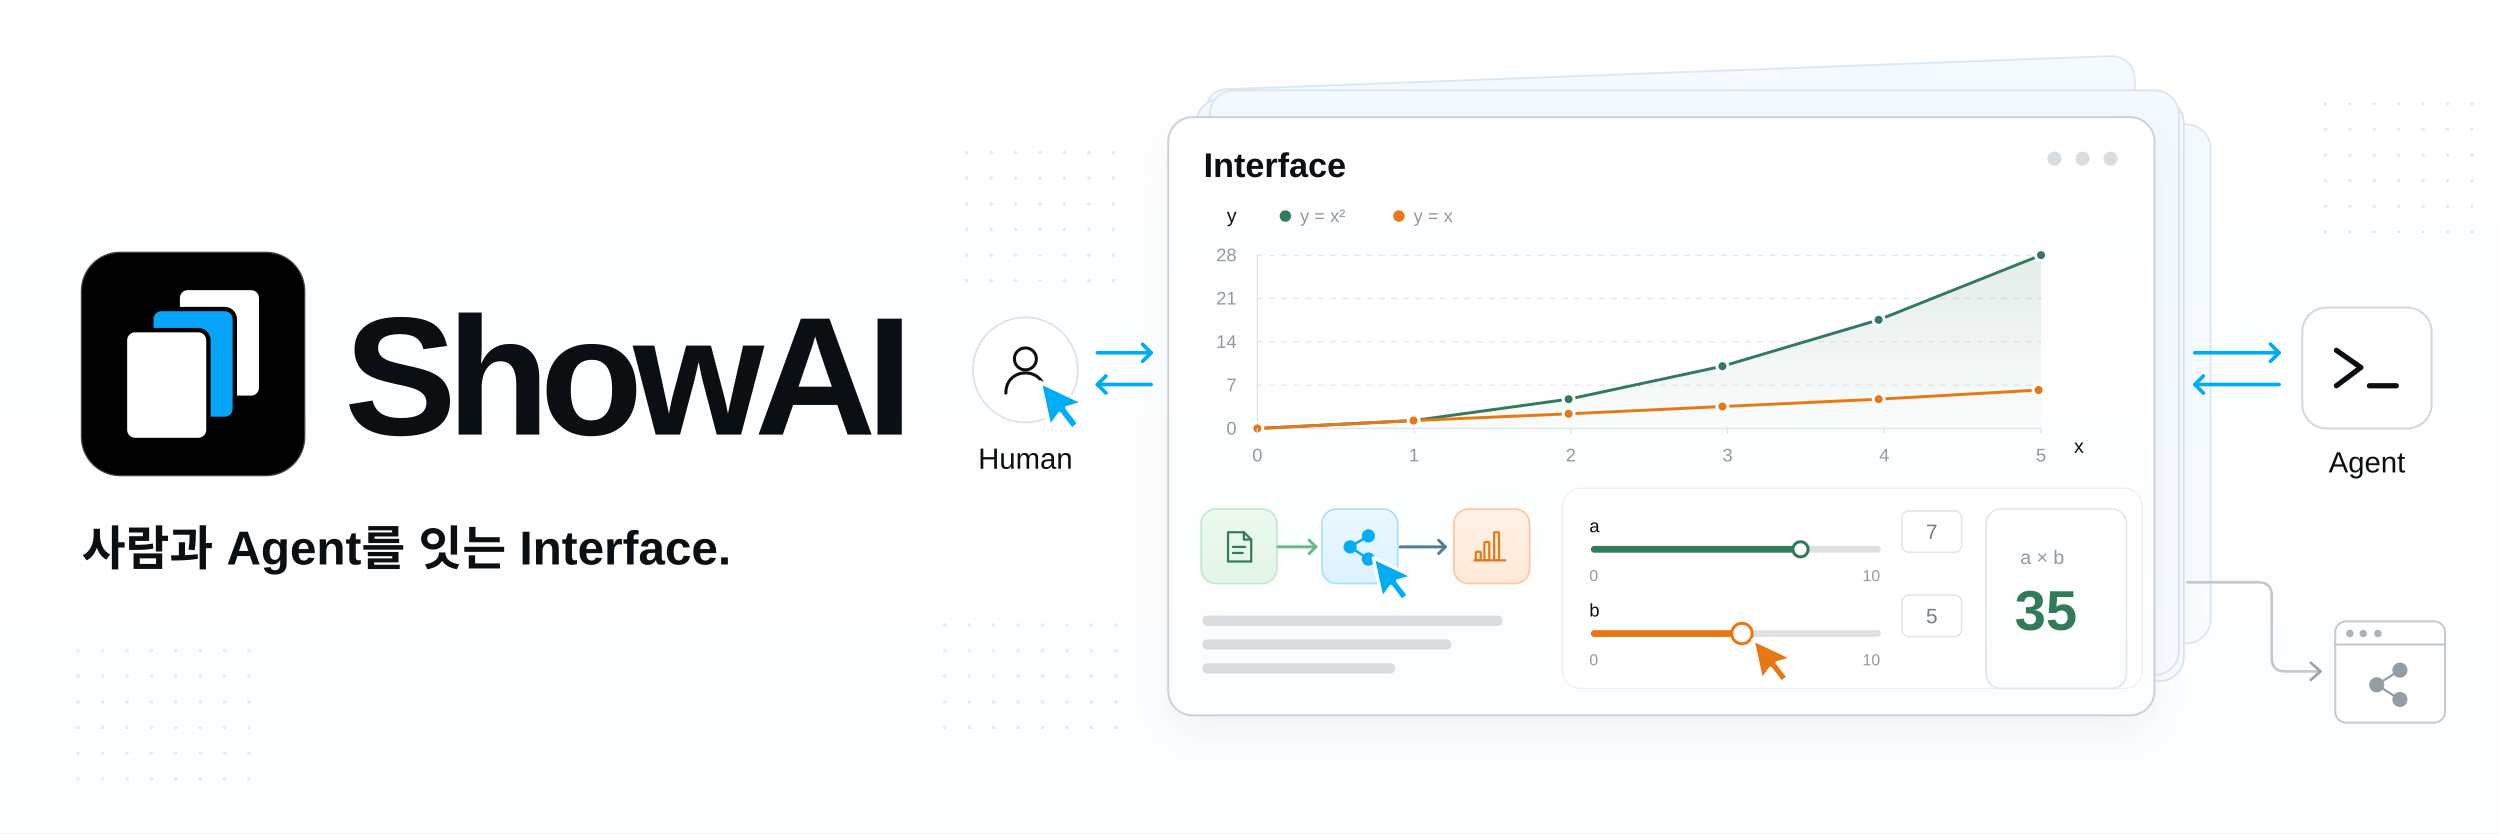
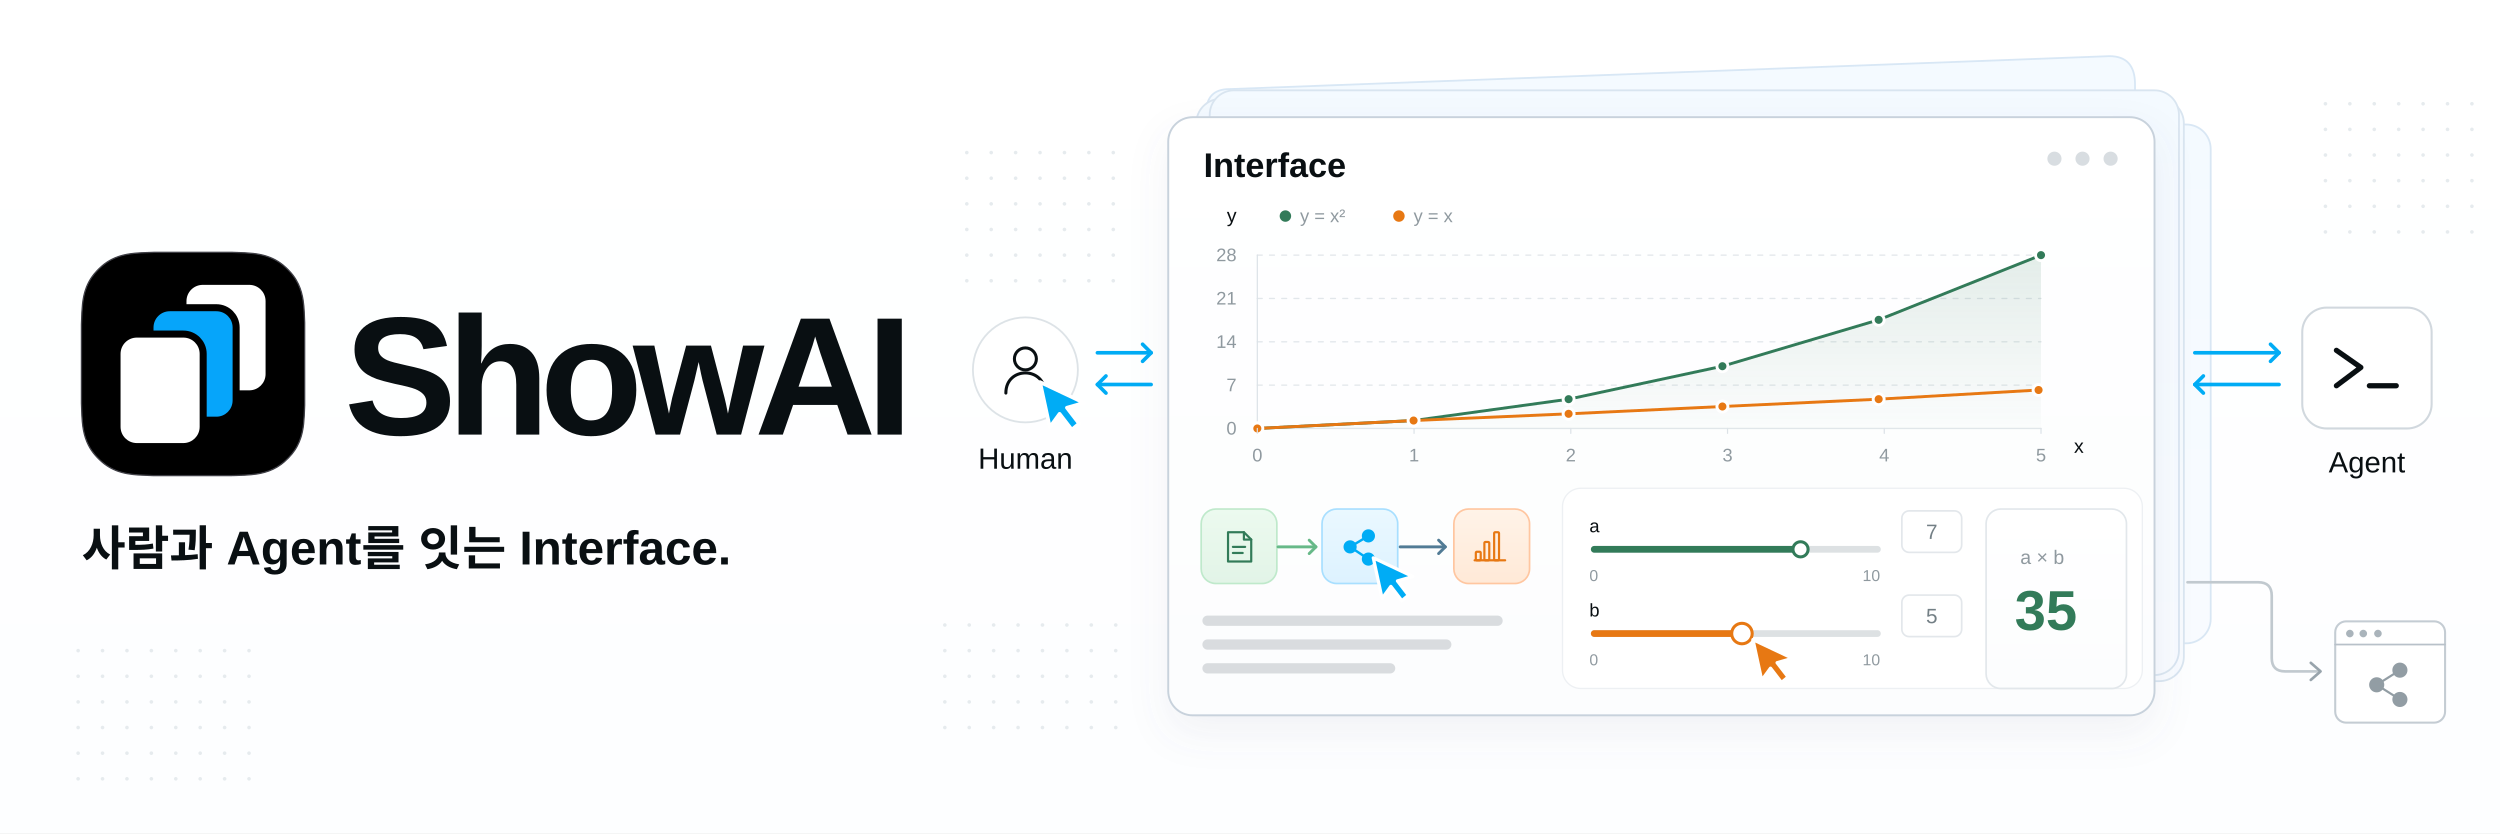
<svg xmlns="http://www.w3.org/2000/svg" width="2172" height="724" viewBox="0 0 2172 724" role="img" aria-labelledby="title description" lang="ko" xml:lang="ko">
  <defs>
    <linearGradient id="page-fill" x1="0%" y1="0%" x2="0%" y2="100%">
      <stop offset="0" stop-color="#FFFFFF" stop-opacity="1" />
      <stop offset="1" stop-color="#FDFEFF" stop-opacity="1" />
    </linearGradient>
    <linearGradient id="panel-fill" x1="0%" y1="0%" x2="0%" y2="100%">
      <stop offset="0" stop-color="#FFFFFF" stop-opacity="1" />
      <stop offset="1" stop-color="#FCFDFE" stop-opacity="1" />
    </linearGradient>
    <linearGradient id="rear-fill" x1="0%" y1="0%" x2="0%" y2="100%">
      <stop offset="0" stop-color="#F4FAFF" stop-opacity="1" />
      <stop offset="1" stop-color="#F8FBFF" stop-opacity="1" />
    </linearGradient>
    <linearGradient id="chart-fill" x1="0%" y1="0%" x2="0%" y2="100%">
      <stop offset="0" stop-color="#327B59" stop-opacity="0.13" />
      <stop offset="1" stop-color="#327B59" stop-opacity="0.015" />
    </linearGradient>
    <linearGradient id="green-tile" x1="0%" y1="0%" x2="0%" y2="100%">
      <stop offset="0" stop-color="#ECFAEF" stop-opacity="1" />
      <stop offset="1" stop-color="#E2F4E7" stop-opacity="1" />
    </linearGradient>
    <linearGradient id="blue-tile" x1="0%" y1="0%" x2="0%" y2="100%">
      <stop offset="0" stop-color="#EAF8FF" stop-opacity="1" />
      <stop offset="1" stop-color="#DDF2FF" stop-opacity="1" />
    </linearGradient>
    <linearGradient id="orange-tile" x1="0%" y1="0%" x2="0%" y2="100%">
      <stop offset="0" stop-color="#FFF3E8" stop-opacity="1" />
      <stop offset="1" stop-color="#FFE9D7" stop-opacity="1" />
    </linearGradient>
    <filter id="panel-shadow" x="-10%" y="-10%" width="125%" height="135%">
      <feDropShadow dx="0" dy="14" stdDeviation="16" flood-color="#66798A" flood-opacity="0.08" />
    </filter>
  </defs>
  <g id="banner" transform="scale(1.060547)">
    <rect x="0" y="0" width="2048" height="682.667" rx="0" fill="url(#page-fill)" stroke-width="1" id="background" />
    <g id="dots-left">
      <circle cx="64" cy="533" r="1.5" fill="#E6EBEE" stroke-width="1" />
      <circle cx="64" cy="554" r="1.5" fill="#E6EBEE" stroke-width="1" />
      <circle cx="64" cy="575" r="1.5" fill="#E6EBEE" stroke-width="1" />
      <circle cx="64" cy="596" r="1.5" fill="#E6EBEE" stroke-width="1" />
      <circle cx="64" cy="617" r="1.5" fill="#E6EBEE" stroke-width="1" />
      <circle cx="64" cy="638" r="1.5" fill="#E6EBEE" stroke-width="1" />
      <circle cx="84" cy="533" r="1.5" fill="#E6EBEE" stroke-width="1" />
      <circle cx="84" cy="554" r="1.5" fill="#E6EBEE" stroke-width="1" />
      <circle cx="84" cy="575" r="1.5" fill="#E6EBEE" stroke-width="1" />
      <circle cx="84" cy="596" r="1.5" fill="#E6EBEE" stroke-width="1" />
      <circle cx="84" cy="617" r="1.5" fill="#E6EBEE" stroke-width="1" />
      <circle cx="84" cy="638" r="1.5" fill="#E6EBEE" stroke-width="1" />
      <circle cx="104" cy="533" r="1.5" fill="#E6EBEE" stroke-width="1" />
      <circle cx="104" cy="554" r="1.5" fill="#E6EBEE" stroke-width="1" />
      <circle cx="104" cy="575" r="1.5" fill="#E6EBEE" stroke-width="1" />
      <circle cx="104" cy="596" r="1.5" fill="#E6EBEE" stroke-width="1" />
      <circle cx="104" cy="617" r="1.5" fill="#E6EBEE" stroke-width="1" />
      <circle cx="104" cy="638" r="1.5" fill="#E6EBEE" stroke-width="1" />
      <circle cx="124" cy="533" r="1.5" fill="#E6EBEE" stroke-width="1" />
      <circle cx="124" cy="554" r="1.5" fill="#E6EBEE" stroke-width="1" />
      <circle cx="124" cy="575" r="1.5" fill="#E6EBEE" stroke-width="1" />
      <circle cx="124" cy="596" r="1.5" fill="#E6EBEE" stroke-width="1" />
      <circle cx="124" cy="617" r="1.5" fill="#E6EBEE" stroke-width="1" />
      <circle cx="124" cy="638" r="1.5" fill="#E6EBEE" stroke-width="1" />
      <circle cx="144" cy="533" r="1.5" fill="#E6EBEE" stroke-width="1" />
      <circle cx="144" cy="554" r="1.5" fill="#E6EBEE" stroke-width="1" />
      <circle cx="144" cy="575" r="1.5" fill="#E6EBEE" stroke-width="1" />
      <circle cx="144" cy="596" r="1.5" fill="#E6EBEE" stroke-width="1" />
      <circle cx="144" cy="617" r="1.5" fill="#E6EBEE" stroke-width="1" />
      <circle cx="144" cy="638" r="1.5" fill="#E6EBEE" stroke-width="1" />
      <circle cx="164" cy="533" r="1.5" fill="#E6EBEE" stroke-width="1" />
      <circle cx="164" cy="554" r="1.5" fill="#E6EBEE" stroke-width="1" />
      <circle cx="164" cy="575" r="1.5" fill="#E6EBEE" stroke-width="1" />
      <circle cx="164" cy="596" r="1.5" fill="#E6EBEE" stroke-width="1" />
      <circle cx="164" cy="617" r="1.5" fill="#E6EBEE" stroke-width="1" />
      <circle cx="164" cy="638" r="1.5" fill="#E6EBEE" stroke-width="1" />
      <circle cx="184" cy="533" r="1.5" fill="#E6EBEE" stroke-width="1" />
      <circle cx="184" cy="554" r="1.5" fill="#E6EBEE" stroke-width="1" />
      <circle cx="184" cy="575" r="1.5" fill="#E6EBEE" stroke-width="1" />
      <circle cx="184" cy="596" r="1.5" fill="#E6EBEE" stroke-width="1" />
      <circle cx="184" cy="617" r="1.5" fill="#E6EBEE" stroke-width="1" />
      <circle cx="184" cy="638" r="1.5" fill="#E6EBEE" stroke-width="1" />
      <circle cx="204" cy="533" r="1.5" fill="#E6EBEE" stroke-width="1" />
      <circle cx="204" cy="554" r="1.5" fill="#E6EBEE" stroke-width="1" />
      <circle cx="204" cy="575" r="1.5" fill="#E6EBEE" stroke-width="1" />
      <circle cx="204" cy="596" r="1.5" fill="#E6EBEE" stroke-width="1" />
      <circle cx="204" cy="617" r="1.5" fill="#E6EBEE" stroke-width="1" />
      <circle cx="204" cy="638" r="1.5" fill="#E6EBEE" stroke-width="1" />
    </g>
    <g id="dots-middle-top">
      <circle cx="792" cy="125" r="1.5" fill="#E6EBEE" stroke-width="1" />
      <circle cx="792" cy="146" r="1.5" fill="#E6EBEE" stroke-width="1" />
      <circle cx="792" cy="167" r="1.5" fill="#E6EBEE" stroke-width="1" />
      <circle cx="792" cy="188" r="1.5" fill="#E6EBEE" stroke-width="1" />
      <circle cx="792" cy="209" r="1.5" fill="#E6EBEE" stroke-width="1" />
      <circle cx="792" cy="230" r="1.5" fill="#E6EBEE" stroke-width="1" />
      <circle cx="812" cy="125" r="1.5" fill="#E6EBEE" stroke-width="1" />
      <circle cx="812" cy="146" r="1.5" fill="#E6EBEE" stroke-width="1" />
      <circle cx="812" cy="167" r="1.5" fill="#E6EBEE" stroke-width="1" />
      <circle cx="812" cy="188" r="1.5" fill="#E6EBEE" stroke-width="1" />
      <circle cx="812" cy="209" r="1.5" fill="#E6EBEE" stroke-width="1" />
      <circle cx="812" cy="230" r="1.5" fill="#E6EBEE" stroke-width="1" />
      <circle cx="832" cy="125" r="1.5" fill="#E6EBEE" stroke-width="1" />
      <circle cx="832" cy="146" r="1.5" fill="#E6EBEE" stroke-width="1" />
      <circle cx="832" cy="167" r="1.5" fill="#E6EBEE" stroke-width="1" />
      <circle cx="832" cy="188" r="1.5" fill="#E6EBEE" stroke-width="1" />
      <circle cx="832" cy="209" r="1.5" fill="#E6EBEE" stroke-width="1" />
      <circle cx="832" cy="230" r="1.5" fill="#E6EBEE" stroke-width="1" />
      <circle cx="852" cy="125" r="1.5" fill="#E6EBEE" stroke-width="1" />
      <circle cx="852" cy="146" r="1.5" fill="#E6EBEE" stroke-width="1" />
      <circle cx="852" cy="167" r="1.5" fill="#E6EBEE" stroke-width="1" />
      <circle cx="852" cy="188" r="1.5" fill="#E6EBEE" stroke-width="1" />
      <circle cx="852" cy="209" r="1.5" fill="#E6EBEE" stroke-width="1" />
      <circle cx="852" cy="230" r="1.5" fill="#E6EBEE" stroke-width="1" />
      <circle cx="872" cy="125" r="1.5" fill="#E6EBEE" stroke-width="1" />
      <circle cx="872" cy="146" r="1.5" fill="#E6EBEE" stroke-width="1" />
      <circle cx="872" cy="167" r="1.5" fill="#E6EBEE" stroke-width="1" />
      <circle cx="872" cy="188" r="1.5" fill="#E6EBEE" stroke-width="1" />
      <circle cx="872" cy="209" r="1.5" fill="#E6EBEE" stroke-width="1" />
      <circle cx="872" cy="230" r="1.5" fill="#E6EBEE" stroke-width="1" />
      <circle cx="892" cy="125" r="1.5" fill="#E6EBEE" stroke-width="1" />
      <circle cx="892" cy="146" r="1.5" fill="#E6EBEE" stroke-width="1" />
      <circle cx="892" cy="167" r="1.5" fill="#E6EBEE" stroke-width="1" />
      <circle cx="892" cy="188" r="1.5" fill="#E6EBEE" stroke-width="1" />
      <circle cx="892" cy="209" r="1.5" fill="#E6EBEE" stroke-width="1" />
      <circle cx="892" cy="230" r="1.5" fill="#E6EBEE" stroke-width="1" />
      <circle cx="912" cy="125" r="1.5" fill="#E6EBEE" stroke-width="1" />
      <circle cx="912" cy="146" r="1.5" fill="#E6EBEE" stroke-width="1" />
      <circle cx="912" cy="167" r="1.5" fill="#E6EBEE" stroke-width="1" />
      <circle cx="912" cy="188" r="1.5" fill="#E6EBEE" stroke-width="1" />
      <circle cx="912" cy="209" r="1.5" fill="#E6EBEE" stroke-width="1" />
      <circle cx="912" cy="230" r="1.5" fill="#E6EBEE" stroke-width="1" />
    </g>
    <g id="dots-middle-bottom">
      <circle cx="774" cy="512" r="1.5" fill="#E6EBEE" stroke-width="1" />
      <circle cx="774" cy="533" r="1.5" fill="#E6EBEE" stroke-width="1" />
      <circle cx="774" cy="554" r="1.5" fill="#E6EBEE" stroke-width="1" />
      <circle cx="774" cy="575" r="1.5" fill="#E6EBEE" stroke-width="1" />
      <circle cx="774" cy="596" r="1.5" fill="#E6EBEE" stroke-width="1" />
      <circle cx="794" cy="512" r="1.5" fill="#E6EBEE" stroke-width="1" />
      <circle cx="794" cy="533" r="1.5" fill="#E6EBEE" stroke-width="1" />
      <circle cx="794" cy="554" r="1.5" fill="#E6EBEE" stroke-width="1" />
      <circle cx="794" cy="575" r="1.5" fill="#E6EBEE" stroke-width="1" />
      <circle cx="794" cy="596" r="1.5" fill="#E6EBEE" stroke-width="1" />
      <circle cx="814" cy="512" r="1.5" fill="#E6EBEE" stroke-width="1" />
      <circle cx="814" cy="533" r="1.5" fill="#E6EBEE" stroke-width="1" />
      <circle cx="814" cy="554" r="1.5" fill="#E6EBEE" stroke-width="1" />
      <circle cx="814" cy="575" r="1.5" fill="#E6EBEE" stroke-width="1" />
      <circle cx="814" cy="596" r="1.5" fill="#E6EBEE" stroke-width="1" />
      <circle cx="834" cy="512" r="1.5" fill="#E6EBEE" stroke-width="1" />
      <circle cx="834" cy="533" r="1.5" fill="#E6EBEE" stroke-width="1" />
      <circle cx="834" cy="554" r="1.5" fill="#E6EBEE" stroke-width="1" />
      <circle cx="834" cy="575" r="1.5" fill="#E6EBEE" stroke-width="1" />
      <circle cx="834" cy="596" r="1.5" fill="#E6EBEE" stroke-width="1" />
      <circle cx="854" cy="512" r="1.5" fill="#E6EBEE" stroke-width="1" />
      <circle cx="854" cy="533" r="1.5" fill="#E6EBEE" stroke-width="1" />
      <circle cx="854" cy="554" r="1.5" fill="#E6EBEE" stroke-width="1" />
      <circle cx="854" cy="575" r="1.5" fill="#E6EBEE" stroke-width="1" />
      <circle cx="854" cy="596" r="1.5" fill="#E6EBEE" stroke-width="1" />
      <circle cx="874" cy="512" r="1.5" fill="#E6EBEE" stroke-width="1" />
      <circle cx="874" cy="533" r="1.5" fill="#E6EBEE" stroke-width="1" />
      <circle cx="874" cy="554" r="1.5" fill="#E6EBEE" stroke-width="1" />
      <circle cx="874" cy="575" r="1.5" fill="#E6EBEE" stroke-width="1" />
      <circle cx="874" cy="596" r="1.5" fill="#E6EBEE" stroke-width="1" />
      <circle cx="894" cy="512" r="1.5" fill="#E6EBEE" stroke-width="1" />
      <circle cx="894" cy="533" r="1.5" fill="#E6EBEE" stroke-width="1" />
      <circle cx="894" cy="554" r="1.5" fill="#E6EBEE" stroke-width="1" />
      <circle cx="894" cy="575" r="1.5" fill="#E6EBEE" stroke-width="1" />
      <circle cx="894" cy="596" r="1.5" fill="#E6EBEE" stroke-width="1" />
      <circle cx="914" cy="512" r="1.5" fill="#E6EBEE" stroke-width="1" />
      <circle cx="914" cy="533" r="1.5" fill="#E6EBEE" stroke-width="1" />
      <circle cx="914" cy="554" r="1.5" fill="#E6EBEE" stroke-width="1" />
      <circle cx="914" cy="575" r="1.5" fill="#E6EBEE" stroke-width="1" />
      <circle cx="914" cy="596" r="1.5" fill="#E6EBEE" stroke-width="1" />
    </g>
    <g id="dots-right">
      <circle cx="1905" cy="85" r="1.5" fill="#E6EBEE" stroke-width="1" />
      <circle cx="1905" cy="106" r="1.5" fill="#E6EBEE" stroke-width="1" />
      <circle cx="1905" cy="127" r="1.5" fill="#E6EBEE" stroke-width="1" />
      <circle cx="1905" cy="148" r="1.5" fill="#E6EBEE" stroke-width="1" />
      <circle cx="1905" cy="169" r="1.5" fill="#E6EBEE" stroke-width="1" />
      <circle cx="1905" cy="190" r="1.5" fill="#E6EBEE" stroke-width="1" />
      <circle cx="1925" cy="85" r="1.5" fill="#E6EBEE" stroke-width="1" />
      <circle cx="1925" cy="106" r="1.5" fill="#E6EBEE" stroke-width="1" />
      <circle cx="1925" cy="127" r="1.5" fill="#E6EBEE" stroke-width="1" />
      <circle cx="1925" cy="148" r="1.5" fill="#E6EBEE" stroke-width="1" />
      <circle cx="1925" cy="169" r="1.5" fill="#E6EBEE" stroke-width="1" />
      <circle cx="1925" cy="190" r="1.5" fill="#E6EBEE" stroke-width="1" />
      <circle cx="1945" cy="85" r="1.5" fill="#E6EBEE" stroke-width="1" />
      <circle cx="1945" cy="106" r="1.5" fill="#E6EBEE" stroke-width="1" />
      <circle cx="1945" cy="127" r="1.5" fill="#E6EBEE" stroke-width="1" />
      <circle cx="1945" cy="148" r="1.5" fill="#E6EBEE" stroke-width="1" />
      <circle cx="1945" cy="169" r="1.5" fill="#E6EBEE" stroke-width="1" />
      <circle cx="1945" cy="190" r="1.5" fill="#E6EBEE" stroke-width="1" />
      <circle cx="1965" cy="85" r="1.5" fill="#E6EBEE" stroke-width="1" />
      <circle cx="1965" cy="106" r="1.5" fill="#E6EBEE" stroke-width="1" />
      <circle cx="1965" cy="127" r="1.5" fill="#E6EBEE" stroke-width="1" />
      <circle cx="1965" cy="148" r="1.5" fill="#E6EBEE" stroke-width="1" />
      <circle cx="1965" cy="169" r="1.5" fill="#E6EBEE" stroke-width="1" />
      <circle cx="1965" cy="190" r="1.5" fill="#E6EBEE" stroke-width="1" />
      <circle cx="1985" cy="85" r="1.5" fill="#E6EBEE" stroke-width="1" />
      <circle cx="1985" cy="106" r="1.5" fill="#E6EBEE" stroke-width="1" />
      <circle cx="1985" cy="127" r="1.5" fill="#E6EBEE" stroke-width="1" />
      <circle cx="1985" cy="148" r="1.5" fill="#E6EBEE" stroke-width="1" />
      <circle cx="1985" cy="169" r="1.5" fill="#E6EBEE" stroke-width="1" />
      <circle cx="1985" cy="190" r="1.5" fill="#E6EBEE" stroke-width="1" />
      <circle cx="2005" cy="85" r="1.5" fill="#E6EBEE" stroke-width="1" />
      <circle cx="2005" cy="106" r="1.5" fill="#E6EBEE" stroke-width="1" />
      <circle cx="2005" cy="127" r="1.5" fill="#E6EBEE" stroke-width="1" />
      <circle cx="2005" cy="148" r="1.5" fill="#E6EBEE" stroke-width="1" />
      <circle cx="2005" cy="169" r="1.5" fill="#E6EBEE" stroke-width="1" />
      <circle cx="2005" cy="190" r="1.5" fill="#E6EBEE" stroke-width="1" />
      <circle cx="2025" cy="85" r="1.5" fill="#E6EBEE" stroke-width="1" />
      <circle cx="2025" cy="106" r="1.5" fill="#E6EBEE" stroke-width="1" />
      <circle cx="2025" cy="127" r="1.5" fill="#E6EBEE" stroke-width="1" />
      <circle cx="2025" cy="148" r="1.5" fill="#E6EBEE" stroke-width="1" />
      <circle cx="2025" cy="169" r="1.5" fill="#E6EBEE" stroke-width="1" />
      <circle cx="2025" cy="190" r="1.5" fill="#E6EBEE" stroke-width="1" />
    </g>
    <g id="brand">
      <g id="showai-logo" transform="translate(66 206) scale(0.36)">
-         <rect x="2" y="2" width="508" height="508" rx="88" fill="#000000" />
-         <rect id="back" x="226" y="88" width="180" height="240" rx="18" fill="#FFFFFF" />
-         <rect x="166" y="136" width="180" height="240" rx="18" fill="none" stroke="#000000" stroke-width="20" />
-         <rect id="middle" x="166" y="136" width="180" height="240" rx="18" fill="#06A5FA" />
-         <rect x="106" y="184" width="180" height="240" rx="18" fill="none" stroke="#000000" stroke-width="20" />
-         <rect id="front" x="106" y="184" width="180" height="240" rx="18" fill="#FFFFFF" />
-         <rect x="2" y="2" width="508" height="508" rx="88" fill="none" stroke="#3F3F46" stroke-width="3" />
+         <path d="M352.986 509.754 L343.561 510 L163.975 509.972 L130.24 508.442 L119.326 507.458 L105.932 505.491 L98.49 503.927 L93.033 502.508 L86.584 500.514 L81.127 498.52 L75.174 495.985 L69.221 493.03 L64.756 490.507 L59.299 487.033 L53.842 483.086 L48.385 478.625 L42.928 473.629 L37.897 468.576 L33.375 463.615 L28.914 458.158 L24.967 452.701 L21.493 447.244 L17.943 440.795 L14.488 433.354 L10.99 423.928 L8.556 415.494 L6.509 406.068 L5.092 397.139 L4.042 387.713 L3.067 373.822 L2.005 345.545 L2.005 166.455 L3.067 138.178 L4.542 119.326 L5.586 111.389 L7.087 102.955 L8.556 96.506 L10.512 89.561 L13.48 81.127 L16.015 75.174 L18.97 69.221 L22.404 63.268 L26.004 57.811 L30.878 51.361 L36.975 44.418 L41.439 39.823 L48.385 33.375 L53.842 28.914 L59.299 24.967 L64.756 21.493 L71.205 17.943 L78.646 14.488 L88.072 10.99 L96.506 8.556 L105.932 6.509 L114.861 5.092 L124.287 4.042 L138.178 3.067 L166.455 2.005 L345.545 2.005 L373.822 3.067 L392.674 4.542 L400.611 5.586 L409.045 7.087 L415.494 8.556 L422.439 10.512 L430.873 13.48 L436.826 16.015 L442.779 18.97 L448.732 22.404 L454.189 26.004 L460.639 30.878 L467.582 36.975 L472.177 41.439 L478.625 48.385 L483.086 53.842 L487.033 59.299 L490.507 64.756 L495.523 74.182 L499.469 83.607 L502.508 93.033 L504.913 102.955 L506.414 111.389 L507.958 124.287 L508.933 138.178 L509.927 161.99 L509.927 350.01 L508.933 373.822 L507.458 392.674 L506.414 400.611 L504.913 409.045 L503.444 415.494 L501.488 422.439 L497.512 433.354 L493.03 442.779 L490.507 447.244 L487.033 452.701 L481.122 460.639 L473.15 469.568 L463.615 478.625 L456.174 484.578 L447.244 490.507 L437.818 495.523 L428.393 499.469 L418.967 502.508 L409.045 504.913 L400.611 506.414 L387.713 507.958 L373.822 508.933 Z" fill="#000000" />
+         <rect id="showai-logo-back" x="241" y="76" width="180" height="240" rx="37" fill="#FFFFFF" />
+         <rect x="166" y="136" width="180" height="240" rx="37" fill="none" stroke="#000000" stroke-width="32" />
+         <rect id="showai-logo-middle" x="166" y="136" width="180" height="240" rx="37" fill="#06A5FA" />
+         <rect x="91" y="196" width="180" height="240" rx="37" fill="none" stroke="#000000" stroke-width="32" />
+         <rect id="showai-logo-front" x="91" y="196" width="180" height="240" rx="37" fill="#FFFFFF" />
+         <path d="M352.986 509.754 L343.561 510 L163.975 509.972 L130.24 508.442 L119.326 507.458 L105.932 505.491 L98.49 503.927 L93.033 502.508 L86.584 500.514 L81.127 498.52 L75.174 495.985 L69.221 493.03 L64.756 490.507 L59.299 487.033 L53.842 483.086 L48.385 478.625 L42.928 473.629 L37.897 468.576 L33.375 463.615 L28.914 458.158 L24.967 452.701 L21.493 447.244 L17.943 440.795 L14.488 433.354 L10.99 423.928 L8.556 415.494 L6.509 406.068 L5.092 397.139 L4.042 387.713 L3.067 373.822 L2.005 345.545 L2.005 166.455 L3.067 138.178 L4.542 119.326 L5.586 111.389 L7.087 102.955 L8.556 96.506 L10.512 89.561 L13.48 81.127 L16.015 75.174 L18.97 69.221 L22.404 63.268 L26.004 57.811 L30.878 51.361 L36.975 44.418 L41.439 39.823 L48.385 33.375 L53.842 28.914 L59.299 24.967 L64.756 21.493 L71.205 17.943 L78.646 14.488 L88.072 10.99 L96.506 8.556 L105.932 6.509 L114.861 5.092 L124.287 4.042 L138.178 3.067 L166.455 2.005 L345.545 2.005 L373.822 3.067 L392.674 4.542 L400.611 5.586 L409.045 7.087 L415.494 8.556 L422.439 10.512 L430.873 13.48 L436.826 16.015 L442.779 18.97 L448.732 22.404 L454.189 26.004 L460.639 30.878 L467.582 36.975 L472.177 41.439 L478.625 48.385 L483.086 53.842 L487.033 59.299 L490.507 64.756 L495.523 74.182 L499.469 83.607 L502.508 93.033 L504.913 102.955 L506.414 111.389 L507.958 124.287 L508.933 138.178 L509.927 161.99 L509.927 350.01 L508.933 373.822 L507.458 392.674 L506.414 400.611 L504.913 409.045 L503.444 415.494 L501.488 422.439 L497.512 433.354 L493.03 442.779 L490.507 447.244 L487.033 452.701 L481.122 460.639 L473.15 469.568 L463.615 478.625 L456.174 484.578 L447.244 490.507 L437.818 495.523 L428.393 499.469 L418.967 502.508 L409.045 504.913 L400.611 506.414 L387.713 507.958 L373.822 508.933 Z" fill="none" stroke="#3F3F46" stroke-width="3" />
      </g>
      <text x="282" y="356" fill="#090F12" font-family="Arial" font-size="138" font-weight="900" text-anchor="start" letter-spacing="-8" id="brand-name">ShowAI</text>
      <text x="67" y="463" fill="#090F12" font-family="Arial, Apple SD Gothic Neo, Malgun Gothic" font-size="39" font-weight="600" text-anchor="start" id="tagline">사람과 Agent를 잇는 Interface.</text>
    </g>
    <g id="human">
      <circle cx="840" cy="303" r="43" fill="#FFFFFF" stroke="#DDE3E7" stroke-width="1.5" />
      <circle cx="840" cy="294" r="9" fill="none" stroke="#090F12" stroke-width="2.5" />
      <path d="M824,322 C824,300 856,300 856,322" stroke="#090F12" stroke-width="2.5" fill="none" stroke-linecap="round" stroke-linejoin="round" />
      <g id="human-pointer" transform="translate(852 313) scale(1)">
        <path d="M0,0 L8,37 L16,26 L26,39 L32,34 L22,21 L36,17 Z" stroke="#FFFFFF" stroke-width="3" fill="#00ACF5" stroke-linecap="round" stroke-linejoin="round" />
      </g>
      <text x="840" y="384" fill="#090F12" font-family="Arial" font-size="24" font-weight="500" text-anchor="middle">Human</text>
    </g>
    <g id="human-interface-links">
      <line x1="899" y1="289" x2="943" y2="289" stroke="#00ACF5" stroke-width="3" stroke-linecap="round" />
      <path d="M936,282 L943,289 L936,296" stroke="#00ACF5" stroke-width="3" fill="none" stroke-linecap="round" stroke-linejoin="round" />
      <line x1="943" y1="315" x2="899" y2="315" stroke="#00ACF5" stroke-width="3" stroke-linecap="round" />
      <path d="M906,308 L899,315 L906,322" stroke="#00ACF5" stroke-width="3" fill="none" stroke-linecap="round" stroke-linejoin="round" />
    </g>
    <g id="interface">
      <g id="rear-cards">
        <path d="M1007,73 L1728,46 Q1749,46 1749,69 L1749,490 Q1749,511 1728,512 L1007,535 Q988,535 988,514 L988,93 Q988,73 1007,73 Z" stroke="#D8E7F5" stroke-width="1.5" fill="url(#rear-fill)" stroke-linecap="round" stroke-linejoin="round" />
        <rect x="1003" y="102" width="808" height="425" rx="20" fill="url(#rear-fill)" stroke="#D9E7F4" stroke-width="1.5" />
        <rect x="980" y="81" width="809" height="477" rx="20" fill="url(#rear-fill)" stroke="#D9E5F0" stroke-width="1.5" />
        <rect x="991" y="74" width="794" height="479" rx="20" fill="url(#rear-fill)" stroke="#D9E5F0" stroke-width="1.5" />
      </g>
      <rect x="957" y="96" width="808" height="490" rx="20" fill="url(#panel-fill)" stroke="#C8D2DC" stroke-width="1.6" filter="url(#panel-shadow)" id="interface-panel" />
      <g id="header">
        <text x="986" y="145" fill="#090F12" font-family="Arial" font-size="28" font-weight="700" text-anchor="start">Interface</text>
        <circle cx="1683" cy="130" r="5.8" fill="#D8DDE1" stroke-width="1" />
        <circle cx="1706" cy="130" r="5.8" fill="#D8DDE1" stroke-width="1" />
        <circle cx="1729" cy="130" r="5.8" fill="#D8DDE1" stroke-width="1" />
      </g>
      <g id="chart">
        <text x="1005" y="182" fill="#090F12" font-family="Arial" font-size="16" font-weight="400" text-anchor="start">y</text>
        <circle cx="1053" cy="177" r="4.7" fill="#327B59" stroke-width="1" />
        <text x="1065" y="182" fill="#8F999F" font-family="Arial" font-size="15" font-weight="400" text-anchor="start">y = x²</text>
        <circle cx="1146" cy="177" r="4.7" fill="#E77813" stroke-width="1" />
        <text x="1158" y="182" fill="#8F999F" font-family="Arial" font-size="15" font-weight="400" text-anchor="start">y = x</text>
        <line x1="1030" y1="209.0" x2="1672" y2="209.0" stroke="#E2E7EB" stroke-width="1.1" stroke-linecap="round" stroke-dasharray="4 6" />
        <text x="1013" y="214.0" fill="#8F999F" font-family="Arial" font-size="15" font-weight="400" text-anchor="end">28</text>
        <line x1="1030" y1="244.5" x2="1672" y2="244.5" stroke="#E2E7EB" stroke-width="1.1" stroke-linecap="round" stroke-dasharray="4 6" />
        <text x="1013" y="249.5" fill="#8F999F" font-family="Arial" font-size="15" font-weight="400" text-anchor="end">21</text>
        <line x1="1030" y1="280.0" x2="1672" y2="280.0" stroke="#E2E7EB" stroke-width="1.1" stroke-linecap="round" stroke-dasharray="4 6" />
        <text x="1013" y="285.0" fill="#8F999F" font-family="Arial" font-size="15" font-weight="400" text-anchor="end">14</text>
        <line x1="1030" y1="315.5" x2="1672" y2="315.5" stroke="#E2E7EB" stroke-width="1.1" stroke-linecap="round" stroke-dasharray="4 6" />
        <text x="1013" y="320.5" fill="#8F999F" font-family="Arial" font-size="15" font-weight="400" text-anchor="end">7</text>
        <line x1="1030" y1="351.0" x2="1672" y2="351.0" stroke="#E2E7EB" stroke-width="1.1" stroke-linecap="round" />
        <text x="1013" y="356.0" fill="#8F999F" font-family="Arial" font-size="15" font-weight="400" text-anchor="end">0</text>
        <line x1="1030" y1="209" x2="1030" y2="351" stroke="#DCE2E7" stroke-width="1" stroke-linecap="round" />
        <path d="M1030,351 L1158,344.5 L1285,327 L1411,300 L1539,262 L1672,209 L1672,351 Z" stroke-width="1" fill="url(#chart-fill)" stroke-linecap="round" stroke-linejoin="round" id="quadratic-area" />
        <g id="quadratic">
          <path d="M1030,351 L1158,344.5 L1285,327 L1411,300 L1539,262 L1672,209" stroke="#327B59" stroke-width="2.4" fill="none" stroke-linecap="round" stroke-linejoin="round" id="quadratic-line" />
          <circle cx="1030" cy="351" r="4.5" fill="#327B59" stroke="#FFFFFF" stroke-width="2.4" id="quadratic-point-0" />
          <circle cx="1158" cy="344.5" r="4.5" fill="#327B59" stroke="#FFFFFF" stroke-width="2.4" id="quadratic-point-1" />
          <circle cx="1285" cy="327" r="4.5" fill="#327B59" stroke="#FFFFFF" stroke-width="2.4" id="quadratic-point-2" />
          <circle cx="1411" cy="300" r="4.5" fill="#327B59" stroke="#FFFFFF" stroke-width="2.4" id="quadratic-point-3" />
          <circle cx="1539" cy="262" r="4.5" fill="#327B59" stroke="#FFFFFF" stroke-width="2.4" id="quadratic-point-4" />
          <circle cx="1672" cy="209" r="4.5" fill="#327B59" stroke="#FFFFFF" stroke-width="2.4" id="quadratic-point-5" />
        </g>
        <g id="linear">
          <path d="M1030,351 L1158,344.5 L1285,339 L1411,333 L1539,327 L1670,319.5" stroke="#E77813" stroke-width="2.4" fill="none" stroke-linecap="round" stroke-linejoin="round" id="linear-line" />
          <circle cx="1030" cy="351" r="4.5" fill="#E77813" stroke="#FFFFFF" stroke-width="2.4" id="linear-point-0" />
          <circle cx="1158" cy="344.5" r="4.5" fill="#E77813" stroke="#FFFFFF" stroke-width="2.4" id="linear-point-1" />
          <circle cx="1285" cy="339" r="4.5" fill="#E77813" stroke="#FFFFFF" stroke-width="2.4" id="linear-point-2" />
          <circle cx="1411" cy="333" r="4.5" fill="#E77813" stroke="#FFFFFF" stroke-width="2.4" id="linear-point-3" />
          <circle cx="1539" cy="327" r="4.5" fill="#E77813" stroke="#FFFFFF" stroke-width="2.4" id="linear-point-4" />
          <circle cx="1670" cy="319.5" r="4.5" fill="#E77813" stroke="#FFFFFF" stroke-width="2.4" id="linear-point-5" />
        </g>
        <line x1="1030.0" y1="351" x2="1030.0" y2="355" stroke="#DCE2E7" stroke-width="1" stroke-linecap="round" />
        <text x="1030.0" y="378" fill="#8F999F" font-family="Arial" font-size="15" font-weight="400" text-anchor="middle">0</text>
        <line x1="1158.4" y1="351" x2="1158.4" y2="355" stroke="#DCE2E7" stroke-width="1" stroke-linecap="round" />
        <text x="1158.4" y="378" fill="#8F999F" font-family="Arial" font-size="15" font-weight="400" text-anchor="middle">1</text>
        <line x1="1286.8" y1="351" x2="1286.8" y2="355" stroke="#DCE2E7" stroke-width="1" stroke-linecap="round" />
        <text x="1286.8" y="378" fill="#8F999F" font-family="Arial" font-size="15" font-weight="400" text-anchor="middle">2</text>
        <line x1="1415.2" y1="351" x2="1415.2" y2="355" stroke="#DCE2E7" stroke-width="1" stroke-linecap="round" />
        <text x="1415.2" y="378" fill="#8F999F" font-family="Arial" font-size="15" font-weight="400" text-anchor="middle">3</text>
        <line x1="1543.6" y1="351" x2="1543.6" y2="355" stroke="#DCE2E7" stroke-width="1" stroke-linecap="round" />
        <text x="1543.6" y="378" fill="#8F999F" font-family="Arial" font-size="15" font-weight="400" text-anchor="middle">4</text>
        <line x1="1672.0" y1="351" x2="1672.0" y2="355" stroke="#DCE2E7" stroke-width="1" stroke-linecap="round" />
        <text x="1672.0" y="378" fill="#8F999F" font-family="Arial" font-size="15" font-weight="400" text-anchor="middle">5</text>
        <text x="1699" y="371" fill="#090F12" font-family="Arial" font-size="16" font-weight="400" text-anchor="start">x</text>
      </g>
      <g id="workflow">
        <rect x="984" y="417" width="62" height="61" rx="12" fill="url(#green-tile)" stroke="#BFE9CB" stroke-width="1.4" />
        <rect x="1083" y="417" width="62" height="61" rx="12" fill="url(#blue-tile)" stroke="#A8DFFF" stroke-width="1.4" />
        <rect x="1191" y="417" width="62" height="61" rx="12" fill="url(#orange-tile)" stroke="#FFC6A0" stroke-width="1.4" />
        <line x1="1047" y1="448" x2="1078" y2="448" stroke="#67B988" stroke-width="2.4" stroke-linecap="round" />
        <path d="M1072.5,442.5 L1078,448 L1072.5,453.5" stroke="#67B988" stroke-width="2.4" fill="none" stroke-linecap="round" stroke-linejoin="round" />
        <line x1="1147" y1="448" x2="1184" y2="448" stroke="#517B95" stroke-width="2.4" stroke-linecap="round" />
        <path d="M1178.5,442.5 L1184,448 L1178.5,453.5" stroke="#517B95" stroke-width="2.4" fill="none" stroke-linecap="round" stroke-linejoin="round" />
        <g id="document-icon">
          <path d="M1006,436 L1019,436 L1025,442 L1025,460 L1006,460 Z" stroke="#327B59" stroke-width="1.8" fill="none" stroke-linecap="round" stroke-linejoin="round" />
          <path d="M1019,436 L1019,442 L1025,442" stroke="#327B59" stroke-width="1.8" fill="none" stroke-linecap="round" stroke-linejoin="round" />
          <line x1="1010" y1="448" x2="1020" y2="448" stroke="#327B59" stroke-width="1.8" stroke-linecap="round" />
          <line x1="1010" y1="453" x2="1018" y2="453" stroke="#327B59" stroke-width="1.8" stroke-linecap="round" />
        </g>
        <g id="share-icon">
          <line x1="1106" y1="448" x2="1121" y2="439" stroke="#00ACF5" stroke-width="2" stroke-linecap="round" />
          <line x1="1106" y1="448" x2="1121" y2="458" stroke="#00ACF5" stroke-width="2" stroke-linecap="round" />
          <circle cx="1106" cy="448" r="5.4" fill="#00ACF5" stroke-width="1" />
          <circle cx="1121" cy="439" r="5.4" fill="#00ACF5" stroke-width="1" />
          <circle cx="1121" cy="458" r="5.4" fill="#00ACF5" stroke-width="1" />
        </g>
        <g id="bar-icon">
          <rect x="1209" y="452" width="4" height="7" rx="0.8" fill="none" stroke="#E77813" stroke-width="1.8" />
          <rect x="1216" y="444" width="4" height="15" rx="0.8" fill="none" stroke="#E77813" stroke-width="1.8" />
          <rect x="1224" y="436" width="4" height="23" rx="0.8" fill="none" stroke="#E77813" stroke-width="1.8" />
          <line x1="1208" y1="459" x2="1233" y2="459" stroke="#E77813" stroke-width="1.8" stroke-linecap="round" />
        </g>
        <g id="share-pointer" transform="translate(1125 457) scale(0.9)">
          <path d="M0,0 L8,37 L16,26 L26,39 L32,34 L22,21 L36,17 Z" stroke="#FFFFFF" stroke-width="3" fill="#00ACF5" stroke-linecap="round" stroke-linejoin="round" />
        </g>
        <rect x="985" y="504.3" width="246" height="8.4" rx="4.2" fill="#D9DCDF" stroke-width="1" />
        <rect x="985" y="523.8" width="204" height="8.4" rx="4.2" fill="#D9DCDF" stroke-width="1" />
        <rect x="985" y="543.3" width="158" height="8.4" rx="4.2" fill="#D9DCDF" stroke-width="1" />
      </g>
      <g id="calculation-controls">
        <rect x="1280" y="400" width="475" height="164" rx="15" fill="#FFFFFF" stroke="#EDF0F3" stroke-width="1.1" />
        <g id="slider-a">
          <text x="1302" y="436" fill="#090F12" font-family="Arial" font-size="15" font-weight="400" text-anchor="start">a</text>
          <line x1="1306" y1="450" x2="1538" y2="450" stroke="#DDE1E3" stroke-width="5.5" stroke-linecap="round" />
          <line x1="1306" y1="450" x2="1475" y2="450" stroke="#327B59" stroke-width="5.5" stroke-linecap="round" />
          <circle cx="1475" cy="450" r="6.2" fill="#FFFFFF" stroke="#327B59" stroke-width="2.5" />
          <rect x="1558" y="418.5" width="49" height="34" rx="6" fill="#FFFFFF" stroke="#E3E7EB" stroke-width="1.4" />
          <text x="1582.5" y="441.5" fill="#737F85" font-family="Arial" font-size="17" font-weight="400" text-anchor="middle">7</text>
          <text x="1302" y="476" fill="#8F999F" font-family="Arial" font-size="13" font-weight="400" text-anchor="start">0</text>
          <text x="1533" y="476" fill="#8F999F" font-family="Arial" font-size="13" font-weight="400" text-anchor="middle">10</text>
        </g>
        <g id="slider-b">
          <text x="1302" y="505" fill="#090F12" font-family="Arial" font-size="15" font-weight="400" text-anchor="start">b</text>
          <line x1="1306" y1="519" x2="1538" y2="519" stroke="#DDE1E3" stroke-width="5.5" stroke-linecap="round" />
          <line x1="1306" y1="519" x2="1427" y2="519" stroke="#E77813" stroke-width="5.5" stroke-linecap="round" />
          <circle cx="1427" cy="519" r="8.4" fill="#FFFFFF" stroke="#E77813" stroke-width="2.5" />
          <rect x="1558" y="487.5" width="49" height="34" rx="6" fill="#FFFFFF" stroke="#E3E7EB" stroke-width="1.4" />
          <text x="1582.5" y="510.5" fill="#737F85" font-family="Arial" font-size="17" font-weight="400" text-anchor="middle">5</text>
          <text x="1302" y="545" fill="#8F999F" font-family="Arial" font-size="13" font-weight="400" text-anchor="start">0</text>
          <text x="1533" y="545" fill="#8F999F" font-family="Arial" font-size="13" font-weight="400" text-anchor="middle">10</text>
        </g>
        <g id="slider-pointer" transform="translate(1436 524) scale(0.9)">
          <path d="M0,0 L8,37 L16,26 L26,39 L32,34 L22,21 L36,17 Z" stroke="#FFFFFF" stroke-width="3" fill="#E77813" stroke-linecap="round" stroke-linejoin="round" />
        </g>
        <g id="calculation-result">
          <rect x="1627" y="417" width="115" height="147" rx="12" fill="url(#panel-fill)" stroke="#E2E7EB" stroke-width="1.4" />
          <text x="1673" y="462" fill="#8F999F" font-family="Arial" font-size="16" font-weight="400" text-anchor="middle">a × b</text>
          <text x="1676" y="516" fill="#327B59" font-family="Arial" font-size="46" font-weight="700" text-anchor="middle">35</text>
        </g>
      </g>
    </g>
    <g id="agent">
      <rect x="1886" y="252" width="106" height="99" rx="20" fill="#FFFFFF" stroke="#D1D8DE" stroke-width="1.7" />
      <path d="M1914,287 L1934,301 L1914,316" stroke="#090F12" stroke-width="4.3" fill="none" stroke-linecap="round" stroke-linejoin="round" />
      <line x1="1941" y1="316" x2="1963" y2="316" stroke="#090F12" stroke-width="4.3" stroke-linecap="round" />
      <text x="1939" y="387" fill="#090F12" font-family="Arial" font-size="24" font-weight="500" text-anchor="middle">Agent</text>
    </g>
    <g id="interface-agent-links">
      <line x1="1798" y1="289" x2="1867" y2="289" stroke="#00ACF5" stroke-width="3" stroke-linecap="round" />
      <path d="M1860,282 L1867,289 L1860,296" stroke="#00ACF5" stroke-width="3" fill="none" stroke-linecap="round" stroke-linejoin="round" />
      <line x1="1867" y1="315" x2="1798" y2="315" stroke="#00ACF5" stroke-width="3" stroke-linecap="round" />
      <path d="M1805,308 L1798,315 L1805,322" stroke="#00ACF5" stroke-width="3" fill="none" stroke-linecap="round" stroke-linejoin="round" />
    </g>
    <g id="exported-page">
      <path d="M1792,477 L1850,477 Q1861,477 1861,488 L1861,539 Q1861,550 1872,550 L1900,550" stroke="#C1C9CF" stroke-width="2.2" fill="none" stroke-linecap="round" stroke-linejoin="round" />
      <path d="M1893,543 L1901,550 L1893,557" stroke="#98A4AC" stroke-width="2.2" fill="none" stroke-linecap="round" stroke-linejoin="round" />
      <rect x="1913" y="509" width="90" height="83" rx="9" fill="#FFFFFF" stroke="#C4CCD3" stroke-width="1.7" />
      <line x1="1913" y1="528" x2="2003" y2="528" stroke="#B8C1C9" stroke-width="1.4" stroke-linecap="round" />
      <circle cx="1925" cy="519" r="3.1" fill="#AAB4BB" stroke-width="1" />
      <circle cx="1936" cy="519" r="3.1" fill="#AAB4BB" stroke-width="1" />
      <circle cx="1948" cy="519" r="3.1" fill="#AAB4BB" stroke-width="1" />
      <line x1="1947" y1="561" x2="1966" y2="549" stroke="#929DA4" stroke-width="1.8" stroke-linecap="round" />
      <line x1="1947" y1="561" x2="1966" y2="573" stroke="#929DA4" stroke-width="1.8" stroke-linecap="round" />
      <circle cx="1947" cy="561" r="6.2" fill="#929DA4" stroke-width="1" />
      <circle cx="1966" cy="549" r="6.2" fill="#929DA4" stroke-width="1" />
      <circle cx="1966" cy="573" r="6.2" fill="#929DA4" stroke-width="1" />
    </g>
  </g>
</svg>
